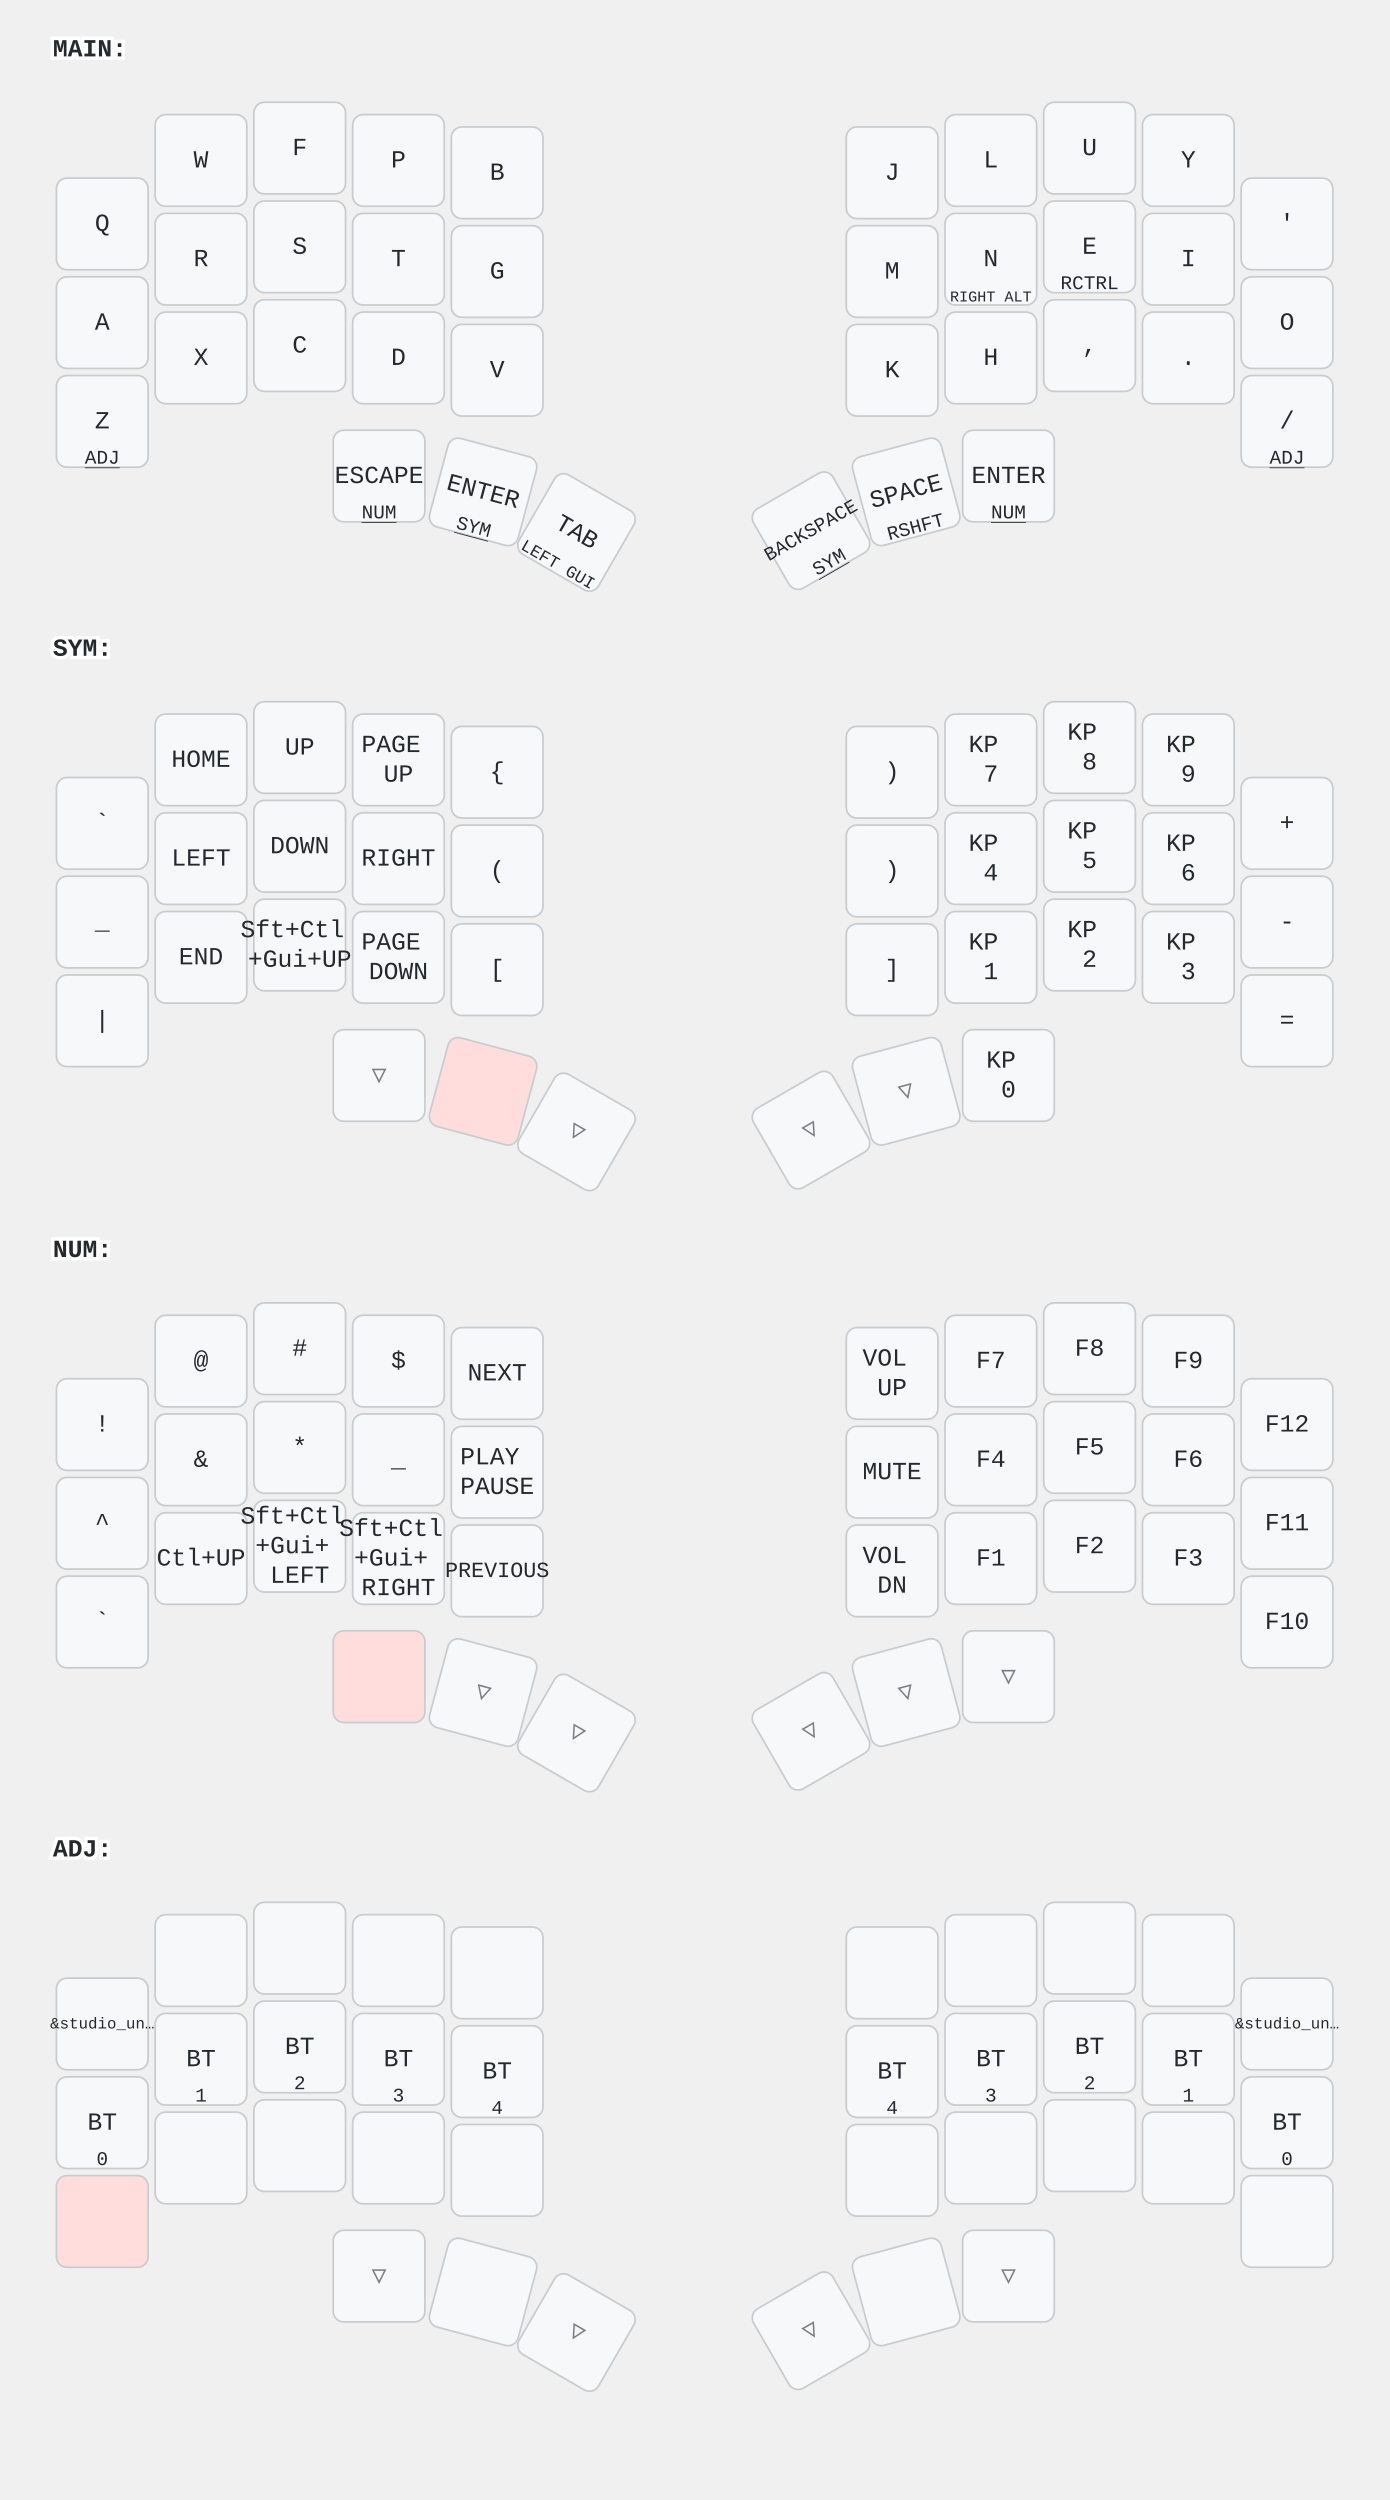
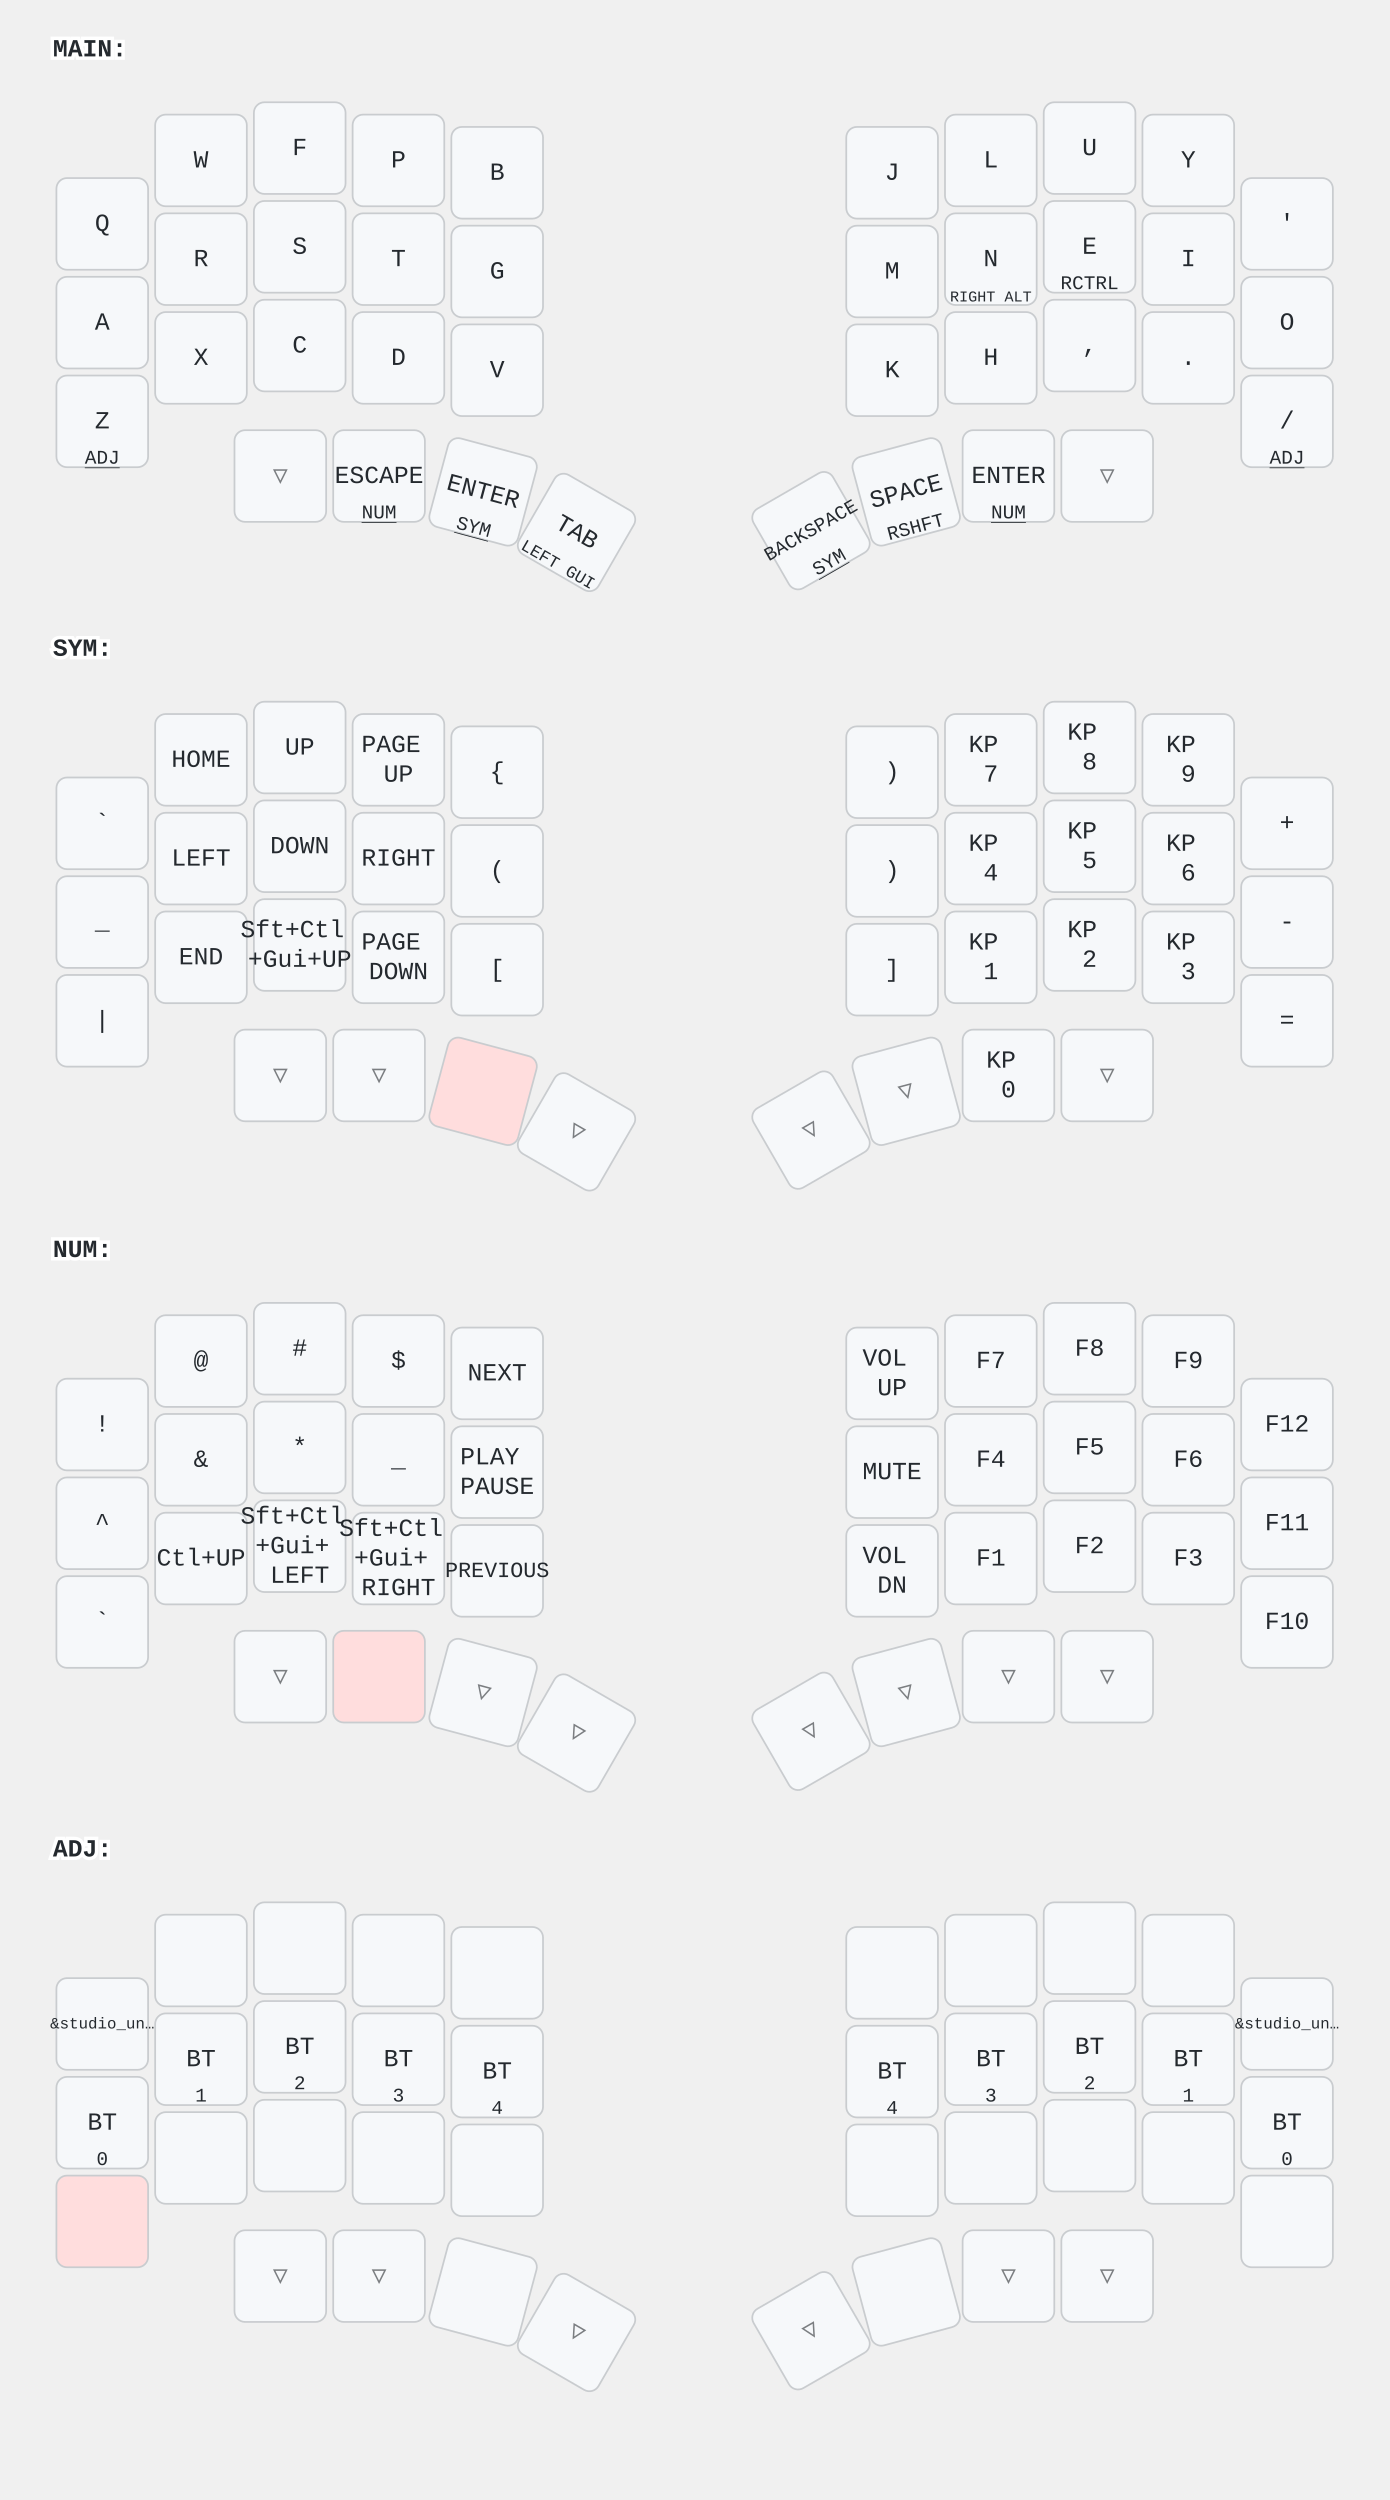
<svg xmlns="http://www.w3.org/2000/svg" width="788" height="1418" viewBox="0 0 788 1418" class="keymap">
  <style>/* inherit to force styles through use tags */
svg path {
    fill: inherit;
}

/* font and background color specifications */
svg.keymap {
    font-family: SFMono-Regular,Consolas,Liberation Mono,Menlo,monospace;
    font-size: 14px;
    font-kerning: normal;
    text-rendering: optimizeLegibility;
    fill: #24292e;
}

/* default key styling */
rect.key {
    fill: #f6f8fa;
}

rect.key, rect.combo {
    stroke: #c9cccf;
    stroke-width: 1;
}

/* default key side styling, only used is draw_key_sides is set */
rect.side {
    filter: brightness(90%);
}

/* color accent for combo boxes */
rect.combo, rect.combo-separate {
    fill: #cdf;
}

/* color accent for held keys */
rect.held, rect.combo.held {
    fill: #fdd;
}

/* color accent for ghost (optional) keys */
rect.ghost, rect.combo.ghost {
    stroke-dasharray: 4, 4;
    stroke-width: 2;
}

text {
    text-anchor: middle;
    dominant-baseline: middle;
}

/* styling for layer labels */
text.label {
    font-weight: bold;
    text-anchor: start;
    stroke: white;
    stroke-width: 4;
    paint-order: stroke;
}

/* styling for optional footer */
text.footer {
    text-anchor: end;
    dominant-baseline: auto;
    stroke: white;
    stroke-width: 4;
    paint-order: stroke;
}

/* styling for combo tap, and key non-tap label text */
text.combo, text.hold, text.shifted, text.left, text.right {
    font-size: 11px;
}

text.hold {
    text-anchor: middle;
    dominant-baseline: auto;
}

text.shifted {
    text-anchor: middle;
    dominant-baseline: hanging;
}

text.left {
    text-anchor: start;
}

text.right {
    text-anchor: end;
}

text.layer-activator {
    text-decoration: underline;
}

/* styling for hold/shifted label text in combo box */
text.combo.hold, text.combo.shifted, text.combo.left, text.combo.right {
    font-size: 8px;
}

/* lighter symbol for transparent keys */
text.trans {
    fill: #7b7e81;
}

/* styling for combo dendrons */
path.combo {
    stroke-width: 1;
    stroke: gray;
    fill: none;
}

/* Start Tabler Icons Cleanup */
/* cannot use height/width with glyphs */
.icon-tabler &gt; path {
    fill: inherit;
    stroke: inherit;
    stroke-width: 2;
}
/* hide tabler's default box */
.icon-tabler &gt; path[stroke="none"][fill="none"] {
    visibility: hidden;
}
/* End Tabler Icons Cleanup */
</style>
  <g transform="translate(30, 0)" class="layer-MAIN">
    <text x="0" y="28" class="label" id="MAIN">MAIN:</text>
    <g transform="translate(0, 56)">
      <g transform="translate(28, 71)" class="key keypos-0">
        <rect rx="6" ry="6" x="-26" y="-26" width="52" height="52" class="key" />
        <text x="0" y="0" class="key tap">Q</text>
      </g>
      <g transform="translate(84, 35)" class="key keypos-1">
        <rect rx="6" ry="6" x="-26" y="-26" width="52" height="52" class="key" />
        <text x="0" y="0" class="key tap">W</text>
      </g>
      <g transform="translate(140, 28)" class="key keypos-2">
        <rect rx="6" ry="6" x="-26" y="-26" width="52" height="52" class="key" />
        <text x="0" y="0" class="key tap">F</text>
      </g>
      <g transform="translate(196, 35)" class="key keypos-3">
        <rect rx="6" ry="6" x="-26" y="-26" width="52" height="52" class="key" />
        <text x="0" y="0" class="key tap">P</text>
      </g>
      <g transform="translate(252, 42)" class="key keypos-4">
        <rect rx="6" ry="6" x="-26" y="-26" width="52" height="52" class="key" />
        <text x="0" y="0" class="key tap">B</text>
      </g>
      <g transform="translate(476, 42)" class="key keypos-5">
        <rect rx="6" ry="6" x="-26" y="-26" width="52" height="52" class="key" />
        <text x="0" y="0" class="key tap">J</text>
      </g>
      <g transform="translate(532, 35)" class="key keypos-6">
        <rect rx="6" ry="6" x="-26" y="-26" width="52" height="52" class="key" />
        <text x="0" y="0" class="key tap">L</text>
      </g>
      <g transform="translate(588, 28)" class="key keypos-7">
        <rect rx="6" ry="6" x="-26" y="-26" width="52" height="52" class="key" />
        <text x="0" y="0" class="key tap">U</text>
      </g>
      <g transform="translate(644, 35)" class="key keypos-8">
        <rect rx="6" ry="6" x="-26" y="-26" width="52" height="52" class="key" />
        <text x="0" y="0" class="key tap">Y</text>
      </g>
      <g transform="translate(700, 71)" class="key keypos-9">
        <rect rx="6" ry="6" x="-26" y="-26" width="52" height="52" class="key" />
        <text x="0" y="0" class="key tap">'</text>
      </g>
      <g transform="translate(28, 127)" class="key keypos-10">
        <rect rx="6" ry="6" x="-26" y="-26" width="52" height="52" class="key" />
        <text x="0" y="0" class="key tap">A</text>
      </g>
      <g transform="translate(84, 91)" class="key keypos-11">
        <rect rx="6" ry="6" x="-26" y="-26" width="52" height="52" class="key" />
        <text x="0" y="0" class="key tap">R</text>
      </g>
      <g transform="translate(140, 84)" class="key keypos-12">
        <rect rx="6" ry="6" x="-26" y="-26" width="52" height="52" class="key" />
        <text x="0" y="0" class="key tap">S</text>
      </g>
      <g transform="translate(196, 91)" class="key keypos-13">
        <rect rx="6" ry="6" x="-26" y="-26" width="52" height="52" class="key" />
        <text x="0" y="0" class="key tap">T</text>
      </g>
      <g transform="translate(252, 98)" class="key keypos-14">
        <rect rx="6" ry="6" x="-26" y="-26" width="52" height="52" class="key" />
        <text x="0" y="0" class="key tap">G</text>
      </g>
      <g transform="translate(476, 98)" class="key keypos-15">
        <rect rx="6" ry="6" x="-26" y="-26" width="52" height="52" class="key" />
        <text x="0" y="0" class="key tap">M</text>
      </g>
      <g transform="translate(532, 91)" class="key keypos-16">
        <rect rx="6" ry="6" x="-26" y="-26" width="52" height="52" class="key" />
        <text x="0" y="0" class="key tap">N</text>
        <text x="0" y="24" class="key hold">
          <tspan style="font-size: 78%">RIGHT ALT</tspan>
        </text>
      </g>
      <g transform="translate(588, 84)" class="key keypos-17">
        <rect rx="6" ry="6" x="-26" y="-26" width="52" height="52" class="key" />
        <text x="0" y="0" class="key tap">E</text>
        <text x="0" y="24" class="key hold">RCTRL</text>
      </g>
      <g transform="translate(644, 91)" class="key keypos-18">
        <rect rx="6" ry="6" x="-26" y="-26" width="52" height="52" class="key" />
        <text x="0" y="0" class="key tap">I</text>
      </g>
      <g transform="translate(700, 127)" class="key keypos-19">
        <rect rx="6" ry="6" x="-26" y="-26" width="52" height="52" class="key" />
        <text x="0" y="0" class="key tap">O</text>
      </g>
      <g transform="translate(28, 183)" class="key keypos-20">
        <rect rx="6" ry="6" x="-26" y="-26" width="52" height="52" class="key" />
        <text x="0" y="0" class="key tap">Z</text>
        <a href="#ADJ">
          <text x="0" y="24" class="key hold layer-activator">ADJ</text>
        </a>
      </g>
      <g transform="translate(84, 147)" class="key keypos-21">
        <rect rx="6" ry="6" x="-26" y="-26" width="52" height="52" class="key" />
        <text x="0" y="0" class="key tap">X</text>
      </g>
      <g transform="translate(140, 140)" class="key keypos-22">
        <rect rx="6" ry="6" x="-26" y="-26" width="52" height="52" class="key" />
        <text x="0" y="0" class="key tap">C</text>
      </g>
      <g transform="translate(196, 147)" class="key keypos-23">
        <rect rx="6" ry="6" x="-26" y="-26" width="52" height="52" class="key" />
        <text x="0" y="0" class="key tap">D</text>
      </g>
      <g transform="translate(252, 154)" class="key keypos-24">
        <rect rx="6" ry="6" x="-26" y="-26" width="52" height="52" class="key" />
        <text x="0" y="0" class="key tap">V</text>
      </g>
      <g transform="translate(476, 154)" class="key keypos-25">
        <rect rx="6" ry="6" x="-26" y="-26" width="52" height="52" class="key" />
        <text x="0" y="0" class="key tap">K</text>
      </g>
      <g transform="translate(532, 147)" class="key keypos-26">
        <rect rx="6" ry="6" x="-26" y="-26" width="52" height="52" class="key" />
        <text x="0" y="0" class="key tap">H</text>
      </g>
      <g transform="translate(588, 140)" class="key keypos-27">
        <rect rx="6" ry="6" x="-26" y="-26" width="52" height="52" class="key" />
        <text x="0" y="0" class="key tap">,</text>
      </g>
      <g transform="translate(644, 147)" class="key keypos-28">
        <rect rx="6" ry="6" x="-26" y="-26" width="52" height="52" class="key" />
        <text x="0" y="0" class="key tap">.</text>
      </g>
      <g transform="translate(700, 183)" class="key keypos-29">
        <rect rx="6" ry="6" x="-26" y="-26" width="52" height="52" class="key" />
        <text x="0" y="0" class="key tap">/</text>
        <a href="#ADJ">
          <text x="0" y="24" class="key hold layer-activator">ADJ</text>
        </a>
      </g>
-       <g transform="translate(185, 214)" class="key keypos-30">
+       <g transform="translate(129, 214)" class="key trans keypos-30">
+         <rect rx="6" ry="6" x="-26" y="-26" width="52" height="52" class="key trans" />
+         <text x="0" y="0" class="key trans tap">▽</text>
+       </g>
+       <g transform="translate(185, 214)" class="key keypos-31">
        <rect rx="6" ry="6" x="-26" y="-26" width="52" height="52" class="key" />
        <text x="0" y="0" class="key tap">ESCAPE</text>
        <a href="#NUM">
          <text x="0" y="24" class="key hold layer-activator">NUM</text>
        </a>
      </g>
-       <g transform="translate(244, 223) rotate(15.0)" class="key keypos-31">
+       <g transform="translate(244, 223) rotate(15.0)" class="key keypos-32">
        <rect rx="6" ry="6" x="-26" y="-26" width="52" height="52" class="key" />
        <text x="0" y="0" class="key tap">ENTER</text>
        <a href="#SYM">
          <text x="0" y="24" class="key hold layer-activator">SYM</text>
        </a>
      </g>
-       <g transform="translate(297, 246) rotate(30.0)" class="key keypos-32">
+       <g transform="translate(297, 246) rotate(30.0)" class="key keypos-33">
        <rect rx="6" ry="6" x="-26" y="-26" width="52" height="52" class="key" />
        <text x="0" y="0" class="key tap">TAB</text>
        <text x="0" y="24" class="key hold">
          <tspan style="font-size: 88%">LEFT GUI</tspan>
        </text>
      </g>
-       <g transform="translate(430, 245) rotate(-30.0)" class="key keypos-33">
+       <g transform="translate(430, 245) rotate(-30.0)" class="key keypos-34">
        <rect rx="6" ry="6" x="-26" y="-26" width="52" height="52" class="key" />
        <text x="0" y="0" class="key tap">
          <tspan style="font-size: 78%">BACKSPACE</tspan>
        </text>
        <a href="#SYM">
          <text x="0" y="24" class="key hold layer-activator">SYM</text>
        </a>
      </g>
-       <g transform="translate(484, 223) rotate(-15.0)" class="key keypos-34">
+       <g transform="translate(484, 223) rotate(-15.0)" class="key keypos-35">
        <rect rx="6" ry="6" x="-26" y="-26" width="52" height="52" class="key" />
        <text x="0" y="0" class="key tap">SPACE</text>
        <text x="0" y="24" class="key hold">RSHFT</text>
      </g>
-       <g transform="translate(542, 214)" class="key keypos-35">
+       <g transform="translate(542, 214)" class="key keypos-36">
        <rect rx="6" ry="6" x="-26" y="-26" width="52" height="52" class="key" />
        <text x="0" y="0" class="key tap">ENTER</text>
        <a href="#NUM">
          <text x="0" y="24" class="key hold layer-activator">NUM</text>
        </a>
+       </g>
+       <g transform="translate(598, 214)" class="key trans keypos-37">
+         <rect rx="6" ry="6" x="-26" y="-26" width="52" height="52" class="key trans" />
+         <text x="0" y="0" class="key trans tap">▽</text>
      </g>
    </g>
  </g>
  <g transform="translate(30, 340)" class="layer-SYM">
    <text x="0" y="28" class="label" id="SYM">SYM:</text>
    <g transform="translate(0, 56)">
      <g transform="translate(28, 71)" class="key keypos-0">
        <rect rx="6" ry="6" x="-26" y="-26" width="52" height="52" class="key" />
        <text x="0" y="0" class="key tap">`</text>
      </g>
      <g transform="translate(84, 35)" class="key keypos-1">
        <rect rx="6" ry="6" x="-26" y="-26" width="52" height="52" class="key" />
        <text x="0" y="0" class="key tap">HOME</text>
      </g>
      <g transform="translate(140, 28)" class="key keypos-2">
        <rect rx="6" ry="6" x="-26" y="-26" width="52" height="52" class="key" />
        <text x="0" y="0" class="key tap">UP</text>
      </g>
      <g transform="translate(196, 35)" class="key keypos-3">
        <rect rx="6" ry="6" x="-26" y="-26" width="52" height="52" class="key" />
        <text x="0" y="0" class="key tap">
          <tspan x="0" dy="-0.6em">PAGE</tspan>
          <tspan x="0" dy="1.2em">UP</tspan>
        </text>
      </g>
      <g transform="translate(252, 42)" class="key keypos-4">
        <rect rx="6" ry="6" x="-26" y="-26" width="52" height="52" class="key" />
        <text x="0" y="0" class="key tap">{</text>
      </g>
      <g transform="translate(476, 42)" class="key keypos-5">
        <rect rx="6" ry="6" x="-26" y="-26" width="52" height="52" class="key" />
        <text x="0" y="0" class="key tap">)</text>
      </g>
      <g transform="translate(532, 35)" class="key keypos-6">
        <rect rx="6" ry="6" x="-26" y="-26" width="52" height="52" class="key" />
        <text x="0" y="0" class="key tap">
          <tspan x="0" dy="-0.6em">KP</tspan>
          <tspan x="0" dy="1.2em">7</tspan>
        </text>
      </g>
      <g transform="translate(588, 28)" class="key keypos-7">
        <rect rx="6" ry="6" x="-26" y="-26" width="52" height="52" class="key" />
        <text x="0" y="0" class="key tap">
          <tspan x="0" dy="-0.6em">KP</tspan>
          <tspan x="0" dy="1.2em">8</tspan>
        </text>
      </g>
      <g transform="translate(644, 35)" class="key keypos-8">
        <rect rx="6" ry="6" x="-26" y="-26" width="52" height="52" class="key" />
        <text x="0" y="0" class="key tap">
          <tspan x="0" dy="-0.6em">KP</tspan>
          <tspan x="0" dy="1.2em">9</tspan>
        </text>
      </g>
      <g transform="translate(700, 71)" class="key keypos-9">
        <rect rx="6" ry="6" x="-26" y="-26" width="52" height="52" class="key" />
        <text x="0" y="0" class="key tap">+</text>
      </g>
      <g transform="translate(28, 127)" class="key keypos-10">
        <rect rx="6" ry="6" x="-26" y="-26" width="52" height="52" class="key" />
        <text x="0" y="0" class="key tap">_</text>
      </g>
      <g transform="translate(84, 91)" class="key keypos-11">
        <rect rx="6" ry="6" x="-26" y="-26" width="52" height="52" class="key" />
        <text x="0" y="0" class="key tap">LEFT</text>
      </g>
      <g transform="translate(140, 84)" class="key keypos-12">
        <rect rx="6" ry="6" x="-26" y="-26" width="52" height="52" class="key" />
        <text x="0" y="0" class="key tap">DOWN</text>
      </g>
      <g transform="translate(196, 91)" class="key keypos-13">
        <rect rx="6" ry="6" x="-26" y="-26" width="52" height="52" class="key" />
        <text x="0" y="0" class="key tap">RIGHT</text>
      </g>
      <g transform="translate(252, 98)" class="key keypos-14">
        <rect rx="6" ry="6" x="-26" y="-26" width="52" height="52" class="key" />
        <text x="0" y="0" class="key tap">(</text>
      </g>
      <g transform="translate(476, 98)" class="key keypos-15">
        <rect rx="6" ry="6" x="-26" y="-26" width="52" height="52" class="key" />
        <text x="0" y="0" class="key tap">)</text>
      </g>
      <g transform="translate(532, 91)" class="key keypos-16">
        <rect rx="6" ry="6" x="-26" y="-26" width="52" height="52" class="key" />
        <text x="0" y="0" class="key tap">
          <tspan x="0" dy="-0.6em">KP</tspan>
          <tspan x="0" dy="1.2em">4</tspan>
        </text>
      </g>
      <g transform="translate(588, 84)" class="key keypos-17">
        <rect rx="6" ry="6" x="-26" y="-26" width="52" height="52" class="key" />
        <text x="0" y="0" class="key tap">
          <tspan x="0" dy="-0.6em">KP</tspan>
          <tspan x="0" dy="1.2em">5</tspan>
        </text>
      </g>
      <g transform="translate(644, 91)" class="key keypos-18">
        <rect rx="6" ry="6" x="-26" y="-26" width="52" height="52" class="key" />
        <text x="0" y="0" class="key tap">
          <tspan x="0" dy="-0.6em">KP</tspan>
          <tspan x="0" dy="1.2em">6</tspan>
        </text>
      </g>
      <g transform="translate(700, 127)" class="key keypos-19">
        <rect rx="6" ry="6" x="-26" y="-26" width="52" height="52" class="key" />
        <text x="0" y="0" class="key tap">-</text>
      </g>
      <g transform="translate(28, 183)" class="key keypos-20">
        <rect rx="6" ry="6" x="-26" y="-26" width="52" height="52" class="key" />
        <text x="0" y="0" class="key tap">|</text>
      </g>
      <g transform="translate(84, 147)" class="key keypos-21">
        <rect rx="6" ry="6" x="-26" y="-26" width="52" height="52" class="key" />
        <text x="0" y="0" class="key tap">END</text>
      </g>
      <g transform="translate(140, 140)" class="key keypos-22">
        <rect rx="6" ry="6" x="-26" y="-26" width="52" height="52" class="key" />
        <text x="0" y="0" class="key tap">
          <tspan x="0" dy="-0.6em">Sft+Ctl</tspan>
          <tspan x="0" dy="1.2em">+Gui+UP</tspan>
        </text>
      </g>
      <g transform="translate(196, 147)" class="key keypos-23">
        <rect rx="6" ry="6" x="-26" y="-26" width="52" height="52" class="key" />
        <text x="0" y="0" class="key tap">
          <tspan x="0" dy="-0.6em">PAGE</tspan>
          <tspan x="0" dy="1.2em">DOWN</tspan>
        </text>
      </g>
      <g transform="translate(252, 154)" class="key keypos-24">
        <rect rx="6" ry="6" x="-26" y="-26" width="52" height="52" class="key" />
        <text x="0" y="0" class="key tap">[</text>
      </g>
      <g transform="translate(476, 154)" class="key keypos-25">
        <rect rx="6" ry="6" x="-26" y="-26" width="52" height="52" class="key" />
        <text x="0" y="0" class="key tap">]</text>
      </g>
      <g transform="translate(532, 147)" class="key keypos-26">
        <rect rx="6" ry="6" x="-26" y="-26" width="52" height="52" class="key" />
        <text x="0" y="0" class="key tap">
          <tspan x="0" dy="-0.6em">KP</tspan>
          <tspan x="0" dy="1.2em">1</tspan>
        </text>
      </g>
      <g transform="translate(588, 140)" class="key keypos-27">
        <rect rx="6" ry="6" x="-26" y="-26" width="52" height="52" class="key" />
        <text x="0" y="0" class="key tap">
          <tspan x="0" dy="-0.6em">KP</tspan>
          <tspan x="0" dy="1.2em">2</tspan>
        </text>
      </g>
      <g transform="translate(644, 147)" class="key keypos-28">
        <rect rx="6" ry="6" x="-26" y="-26" width="52" height="52" class="key" />
        <text x="0" y="0" class="key tap">
          <tspan x="0" dy="-0.6em">KP</tspan>
          <tspan x="0" dy="1.2em">3</tspan>
        </text>
      </g>
      <g transform="translate(700, 183)" class="key keypos-29">
        <rect rx="6" ry="6" x="-26" y="-26" width="52" height="52" class="key" />
        <text x="0" y="0" class="key tap">=</text>
      </g>
-       <g transform="translate(185, 214)" class="key trans keypos-30">
-         <rect rx="6" ry="6" x="-26" y="-26" width="52" height="52" class="key trans" />
-         <text x="0" y="0" class="key trans tap">▽</text>
-       </g>
-       <g transform="translate(244, 223) rotate(15.0)" class="key held keypos-31">
+       <g transform="translate(129, 214)" class="key trans keypos-30">
+         <rect rx="6" ry="6" x="-26" y="-26" width="52" height="52" class="key trans" />
+         <text x="0" y="0" class="key trans tap">▽</text>
+       </g>
+       <g transform="translate(185, 214)" class="key trans keypos-31">
+         <rect rx="6" ry="6" x="-26" y="-26" width="52" height="52" class="key trans" />
+         <text x="0" y="0" class="key trans tap">▽</text>
+       </g>
+       <g transform="translate(244, 223) rotate(15.0)" class="key held keypos-32">
        <rect rx="6" ry="6" x="-26" y="-26" width="52" height="52" class="key held" />
      </g>
-       <g transform="translate(297, 246) rotate(30.0)" class="key trans keypos-32">
-         <rect rx="6" ry="6" x="-26" y="-26" width="52" height="52" class="key trans" />
-         <text x="0" y="0" class="key trans tap">▽</text>
-       </g>
-       <g transform="translate(430, 245) rotate(-30.0)" class="key trans keypos-33">
-         <rect rx="6" ry="6" x="-26" y="-26" width="52" height="52" class="key trans" />
-         <text x="0" y="0" class="key trans tap">▽</text>
-       </g>
-       <g transform="translate(484, 223) rotate(-15.0)" class="key trans keypos-34">
-         <rect rx="6" ry="6" x="-26" y="-26" width="52" height="52" class="key trans" />
-         <text x="0" y="0" class="key trans tap">▽</text>
-       </g>
-       <g transform="translate(542, 214)" class="key keypos-35">
+       <g transform="translate(297, 246) rotate(30.0)" class="key trans keypos-33">
+         <rect rx="6" ry="6" x="-26" y="-26" width="52" height="52" class="key trans" />
+         <text x="0" y="0" class="key trans tap">▽</text>
+       </g>
+       <g transform="translate(430, 245) rotate(-30.0)" class="key trans keypos-34">
+         <rect rx="6" ry="6" x="-26" y="-26" width="52" height="52" class="key trans" />
+         <text x="0" y="0" class="key trans tap">▽</text>
+       </g>
+       <g transform="translate(484, 223) rotate(-15.0)" class="key trans keypos-35">
+         <rect rx="6" ry="6" x="-26" y="-26" width="52" height="52" class="key trans" />
+         <text x="0" y="0" class="key trans tap">▽</text>
+       </g>
+       <g transform="translate(542, 214)" class="key keypos-36">
        <rect rx="6" ry="6" x="-26" y="-26" width="52" height="52" class="key" />
        <text x="0" y="0" class="key tap">
          <tspan x="0" dy="-0.6em">KP</tspan>
          <tspan x="0" dy="1.2em">0</tspan>
        </text>
+       </g>
+       <g transform="translate(598, 214)" class="key trans keypos-37">
+         <rect rx="6" ry="6" x="-26" y="-26" width="52" height="52" class="key trans" />
+         <text x="0" y="0" class="key trans tap">▽</text>
      </g>
    </g>
  </g>
  <g transform="translate(30, 681)" class="layer-NUM">
    <text x="0" y="28" class="label" id="NUM">NUM:</text>
    <g transform="translate(0, 56)">
      <g transform="translate(28, 71)" class="key keypos-0">
        <rect rx="6" ry="6" x="-26" y="-26" width="52" height="52" class="key" />
        <text x="0" y="0" class="key tap">!</text>
      </g>
      <g transform="translate(84, 35)" class="key keypos-1">
        <rect rx="6" ry="6" x="-26" y="-26" width="52" height="52" class="key" />
        <text x="0" y="0" class="key tap">@</text>
      </g>
      <g transform="translate(140, 28)" class="key keypos-2">
        <rect rx="6" ry="6" x="-26" y="-26" width="52" height="52" class="key" />
        <text x="0" y="0" class="key tap">#</text>
      </g>
      <g transform="translate(196, 35)" class="key keypos-3">
        <rect rx="6" ry="6" x="-26" y="-26" width="52" height="52" class="key" />
        <text x="0" y="0" class="key tap">$</text>
      </g>
      <g transform="translate(252, 42)" class="key keypos-4">
        <rect rx="6" ry="6" x="-26" y="-26" width="52" height="52" class="key" />
        <text x="0" y="0" class="key tap">NEXT</text>
      </g>
      <g transform="translate(476, 42)" class="key keypos-5">
        <rect rx="6" ry="6" x="-26" y="-26" width="52" height="52" class="key" />
        <text x="0" y="0" class="key tap">
          <tspan x="0" dy="-0.6em">VOL</tspan>
          <tspan x="0" dy="1.2em">UP</tspan>
        </text>
      </g>
      <g transform="translate(532, 35)" class="key keypos-6">
        <rect rx="6" ry="6" x="-26" y="-26" width="52" height="52" class="key" />
        <text x="0" y="0" class="key tap">F7</text>
      </g>
      <g transform="translate(588, 28)" class="key keypos-7">
        <rect rx="6" ry="6" x="-26" y="-26" width="52" height="52" class="key" />
        <text x="0" y="0" class="key tap">F8</text>
      </g>
      <g transform="translate(644, 35)" class="key keypos-8">
        <rect rx="6" ry="6" x="-26" y="-26" width="52" height="52" class="key" />
        <text x="0" y="0" class="key tap">F9</text>
      </g>
      <g transform="translate(700, 71)" class="key keypos-9">
        <rect rx="6" ry="6" x="-26" y="-26" width="52" height="52" class="key" />
        <text x="0" y="0" class="key tap">F12</text>
      </g>
      <g transform="translate(28, 127)" class="key keypos-10">
        <rect rx="6" ry="6" x="-26" y="-26" width="52" height="52" class="key" />
        <text x="0" y="0" class="key tap">^</text>
      </g>
      <g transform="translate(84, 91)" class="key keypos-11">
        <rect rx="6" ry="6" x="-26" y="-26" width="52" height="52" class="key" />
        <text x="0" y="0" class="key tap">&amp;</text>
      </g>
      <g transform="translate(140, 84)" class="key keypos-12">
        <rect rx="6" ry="6" x="-26" y="-26" width="52" height="52" class="key" />
        <text x="0" y="0" class="key tap">*</text>
      </g>
      <g transform="translate(196, 91)" class="key keypos-13">
        <rect rx="6" ry="6" x="-26" y="-26" width="52" height="52" class="key" />
        <text x="0" y="0" class="key tap">_</text>
      </g>
      <g transform="translate(252, 98)" class="key keypos-14">
        <rect rx="6" ry="6" x="-26" y="-26" width="52" height="52" class="key" />
        <text x="0" y="0" class="key tap">
          <tspan x="0" dy="-0.6em">PLAY</tspan>
          <tspan x="0" dy="1.2em">PAUSE</tspan>
        </text>
      </g>
      <g transform="translate(476, 98)" class="key keypos-15">
        <rect rx="6" ry="6" x="-26" y="-26" width="52" height="52" class="key" />
        <text x="0" y="0" class="key tap">MUTE</text>
      </g>
      <g transform="translate(532, 91)" class="key keypos-16">
        <rect rx="6" ry="6" x="-26" y="-26" width="52" height="52" class="key" />
        <text x="0" y="0" class="key tap">F4</text>
      </g>
      <g transform="translate(588, 84)" class="key keypos-17">
        <rect rx="6" ry="6" x="-26" y="-26" width="52" height="52" class="key" />
        <text x="0" y="0" class="key tap">F5</text>
      </g>
      <g transform="translate(644, 91)" class="key keypos-18">
        <rect rx="6" ry="6" x="-26" y="-26" width="52" height="52" class="key" />
        <text x="0" y="0" class="key tap">F6</text>
      </g>
      <g transform="translate(700, 127)" class="key keypos-19">
        <rect rx="6" ry="6" x="-26" y="-26" width="52" height="52" class="key" />
        <text x="0" y="0" class="key tap">F11</text>
      </g>
      <g transform="translate(28, 183)" class="key keypos-20">
        <rect rx="6" ry="6" x="-26" y="-26" width="52" height="52" class="key" />
        <text x="0" y="0" class="key tap">`</text>
      </g>
      <g transform="translate(84, 147)" class="key keypos-21">
        <rect rx="6" ry="6" x="-26" y="-26" width="52" height="52" class="key" />
        <text x="0" y="0" class="key tap">Ctl+UP</text>
      </g>
      <g transform="translate(140, 140)" class="key keypos-22">
        <rect rx="6" ry="6" x="-26" y="-26" width="52" height="52" class="key" />
        <text x="0" y="0" class="key tap">
          <tspan x="0" dy="-1.2em">Sft+Ctl</tspan>
          <tspan x="0" dy="1.2em">+Gui+</tspan>
          <tspan x="0" dy="1.2em">LEFT</tspan>
        </text>
      </g>
      <g transform="translate(196, 147)" class="key keypos-23">
        <rect rx="6" ry="6" x="-26" y="-26" width="52" height="52" class="key" />
        <text x="0" y="0" class="key tap">
          <tspan x="0" dy="-1.2em">Sft+Ctl</tspan>
          <tspan x="0" dy="1.2em">+Gui+</tspan>
          <tspan x="0" dy="1.2em">RIGHT</tspan>
        </text>
      </g>
      <g transform="translate(252, 154)" class="key keypos-24">
        <rect rx="6" ry="6" x="-26" y="-26" width="52" height="52" class="key" />
        <text x="0" y="0" class="key tap">
          <tspan style="font-size: 88%">PREVIOUS</tspan>
        </text>
      </g>
      <g transform="translate(476, 154)" class="key keypos-25">
        <rect rx="6" ry="6" x="-26" y="-26" width="52" height="52" class="key" />
        <text x="0" y="0" class="key tap">
          <tspan x="0" dy="-0.6em">VOL</tspan>
          <tspan x="0" dy="1.2em">DN</tspan>
        </text>
      </g>
      <g transform="translate(532, 147)" class="key keypos-26">
        <rect rx="6" ry="6" x="-26" y="-26" width="52" height="52" class="key" />
        <text x="0" y="0" class="key tap">F1</text>
      </g>
      <g transform="translate(588, 140)" class="key keypos-27">
        <rect rx="6" ry="6" x="-26" y="-26" width="52" height="52" class="key" />
        <text x="0" y="0" class="key tap">F2</text>
      </g>
      <g transform="translate(644, 147)" class="key keypos-28">
        <rect rx="6" ry="6" x="-26" y="-26" width="52" height="52" class="key" />
        <text x="0" y="0" class="key tap">F3</text>
      </g>
      <g transform="translate(700, 183)" class="key keypos-29">
        <rect rx="6" ry="6" x="-26" y="-26" width="52" height="52" class="key" />
        <text x="0" y="0" class="key tap">F10</text>
      </g>
-       <g transform="translate(185, 214)" class="key held keypos-30">
+       <g transform="translate(129, 214)" class="key trans keypos-30">
+         <rect rx="6" ry="6" x="-26" y="-26" width="52" height="52" class="key trans" />
+         <text x="0" y="0" class="key trans tap">▽</text>
+       </g>
+       <g transform="translate(185, 214)" class="key held keypos-31">
        <rect rx="6" ry="6" x="-26" y="-26" width="52" height="52" class="key held" />
      </g>
-       <g transform="translate(244, 223) rotate(15.0)" class="key trans keypos-31">
-         <rect rx="6" ry="6" x="-26" y="-26" width="52" height="52" class="key trans" />
-         <text x="0" y="0" class="key trans tap">▽</text>
-       </g>
-       <g transform="translate(297, 246) rotate(30.0)" class="key trans keypos-32">
-         <rect rx="6" ry="6" x="-26" y="-26" width="52" height="52" class="key trans" />
-         <text x="0" y="0" class="key trans tap">▽</text>
-       </g>
-       <g transform="translate(430, 245) rotate(-30.0)" class="key trans keypos-33">
-         <rect rx="6" ry="6" x="-26" y="-26" width="52" height="52" class="key trans" />
-         <text x="0" y="0" class="key trans tap">▽</text>
-       </g>
-       <g transform="translate(484, 223) rotate(-15.0)" class="key trans keypos-34">
-         <rect rx="6" ry="6" x="-26" y="-26" width="52" height="52" class="key trans" />
-         <text x="0" y="0" class="key trans tap">▽</text>
-       </g>
-       <g transform="translate(542, 214)" class="key trans keypos-35">
+       <g transform="translate(244, 223) rotate(15.0)" class="key trans keypos-32">
+         <rect rx="6" ry="6" x="-26" y="-26" width="52" height="52" class="key trans" />
+         <text x="0" y="0" class="key trans tap">▽</text>
+       </g>
+       <g transform="translate(297, 246) rotate(30.0)" class="key trans keypos-33">
+         <rect rx="6" ry="6" x="-26" y="-26" width="52" height="52" class="key trans" />
+         <text x="0" y="0" class="key trans tap">▽</text>
+       </g>
+       <g transform="translate(430, 245) rotate(-30.0)" class="key trans keypos-34">
+         <rect rx="6" ry="6" x="-26" y="-26" width="52" height="52" class="key trans" />
+         <text x="0" y="0" class="key trans tap">▽</text>
+       </g>
+       <g transform="translate(484, 223) rotate(-15.0)" class="key trans keypos-35">
+         <rect rx="6" ry="6" x="-26" y="-26" width="52" height="52" class="key trans" />
+         <text x="0" y="0" class="key trans tap">▽</text>
+       </g>
+       <g transform="translate(542, 214)" class="key trans keypos-36">
+         <rect rx="6" ry="6" x="-26" y="-26" width="52" height="52" class="key trans" />
+         <text x="0" y="0" class="key trans tap">▽</text>
+       </g>
+       <g transform="translate(598, 214)" class="key trans keypos-37">
        <rect rx="6" ry="6" x="-26" y="-26" width="52" height="52" class="key trans" />
        <text x="0" y="0" class="key trans tap">▽</text>
      </g>
    </g>
  </g>
  <g transform="translate(30, 1021)" class="layer-ADJ">
    <text x="0" y="28" class="label" id="ADJ">ADJ:</text>
    <g transform="translate(0, 56)">
      <g transform="translate(28, 71)" class="key keypos-0">
        <rect rx="6" ry="6" x="-26" y="-26" width="52" height="52" class="key" />
        <text x="0" y="0" class="key tap">
          <tspan style="font-size: 64%">&amp;studio_un…</tspan>
        </text>
      </g>
      <g transform="translate(84, 35)" class="key keypos-1">
        <rect rx="6" ry="6" x="-26" y="-26" width="52" height="52" class="key" />
      </g>
      <g transform="translate(140, 28)" class="key keypos-2">
        <rect rx="6" ry="6" x="-26" y="-26" width="52" height="52" class="key" />
      </g>
      <g transform="translate(196, 35)" class="key keypos-3">
        <rect rx="6" ry="6" x="-26" y="-26" width="52" height="52" class="key" />
      </g>
      <g transform="translate(252, 42)" class="key keypos-4">
        <rect rx="6" ry="6" x="-26" y="-26" width="52" height="52" class="key" />
      </g>
      <g transform="translate(476, 42)" class="key keypos-5">
        <rect rx="6" ry="6" x="-26" y="-26" width="52" height="52" class="key" />
      </g>
      <g transform="translate(532, 35)" class="key keypos-6">
        <rect rx="6" ry="6" x="-26" y="-26" width="52" height="52" class="key" />
      </g>
      <g transform="translate(588, 28)" class="key keypos-7">
        <rect rx="6" ry="6" x="-26" y="-26" width="52" height="52" class="key" />
      </g>
      <g transform="translate(644, 35)" class="key keypos-8">
        <rect rx="6" ry="6" x="-26" y="-26" width="52" height="52" class="key" />
      </g>
      <g transform="translate(700, 71)" class="key keypos-9">
        <rect rx="6" ry="6" x="-26" y="-26" width="52" height="52" class="key" />
        <text x="0" y="0" class="key tap">
          <tspan style="font-size: 64%">&amp;studio_un…</tspan>
        </text>
      </g>
      <g transform="translate(28, 127)" class="key keypos-10">
        <rect rx="6" ry="6" x="-26" y="-26" width="52" height="52" class="key" />
        <text x="0" y="0" class="key tap">BT</text>
        <text x="0" y="24" class="key hold">0</text>
      </g>
      <g transform="translate(84, 91)" class="key keypos-11">
        <rect rx="6" ry="6" x="-26" y="-26" width="52" height="52" class="key" />
        <text x="0" y="0" class="key tap">BT</text>
        <text x="0" y="24" class="key hold">1</text>
      </g>
      <g transform="translate(140, 84)" class="key keypos-12">
        <rect rx="6" ry="6" x="-26" y="-26" width="52" height="52" class="key" />
        <text x="0" y="0" class="key tap">BT</text>
        <text x="0" y="24" class="key hold">2</text>
      </g>
      <g transform="translate(196, 91)" class="key keypos-13">
        <rect rx="6" ry="6" x="-26" y="-26" width="52" height="52" class="key" />
        <text x="0" y="0" class="key tap">BT</text>
        <text x="0" y="24" class="key hold">3</text>
      </g>
      <g transform="translate(252, 98)" class="key keypos-14">
        <rect rx="6" ry="6" x="-26" y="-26" width="52" height="52" class="key" />
        <text x="0" y="0" class="key tap">BT</text>
        <text x="0" y="24" class="key hold">4</text>
      </g>
      <g transform="translate(476, 98)" class="key keypos-15">
        <rect rx="6" ry="6" x="-26" y="-26" width="52" height="52" class="key" />
        <text x="0" y="0" class="key tap">BT</text>
        <text x="0" y="24" class="key hold">4</text>
      </g>
      <g transform="translate(532, 91)" class="key keypos-16">
        <rect rx="6" ry="6" x="-26" y="-26" width="52" height="52" class="key" />
        <text x="0" y="0" class="key tap">BT</text>
        <text x="0" y="24" class="key hold">3</text>
      </g>
      <g transform="translate(588, 84)" class="key keypos-17">
        <rect rx="6" ry="6" x="-26" y="-26" width="52" height="52" class="key" />
        <text x="0" y="0" class="key tap">BT</text>
        <text x="0" y="24" class="key hold">2</text>
      </g>
      <g transform="translate(644, 91)" class="key keypos-18">
        <rect rx="6" ry="6" x="-26" y="-26" width="52" height="52" class="key" />
        <text x="0" y="0" class="key tap">BT</text>
        <text x="0" y="24" class="key hold">1</text>
      </g>
      <g transform="translate(700, 127)" class="key keypos-19">
        <rect rx="6" ry="6" x="-26" y="-26" width="52" height="52" class="key" />
        <text x="0" y="0" class="key tap">BT</text>
        <text x="0" y="24" class="key hold">0</text>
      </g>
      <g transform="translate(28, 183)" class="key held keypos-20">
        <rect rx="6" ry="6" x="-26" y="-26" width="52" height="52" class="key held" />
      </g>
      <g transform="translate(84, 147)" class="key keypos-21">
        <rect rx="6" ry="6" x="-26" y="-26" width="52" height="52" class="key" />
      </g>
      <g transform="translate(140, 140)" class="key keypos-22">
        <rect rx="6" ry="6" x="-26" y="-26" width="52" height="52" class="key" />
      </g>
      <g transform="translate(196, 147)" class="key keypos-23">
        <rect rx="6" ry="6" x="-26" y="-26" width="52" height="52" class="key" />
      </g>
      <g transform="translate(252, 154)" class="key keypos-24">
        <rect rx="6" ry="6" x="-26" y="-26" width="52" height="52" class="key" />
      </g>
      <g transform="translate(476, 154)" class="key keypos-25">
        <rect rx="6" ry="6" x="-26" y="-26" width="52" height="52" class="key" />
      </g>
      <g transform="translate(532, 147)" class="key keypos-26">
        <rect rx="6" ry="6" x="-26" y="-26" width="52" height="52" class="key" />
      </g>
      <g transform="translate(588, 140)" class="key keypos-27">
        <rect rx="6" ry="6" x="-26" y="-26" width="52" height="52" class="key" />
      </g>
      <g transform="translate(644, 147)" class="key keypos-28">
        <rect rx="6" ry="6" x="-26" y="-26" width="52" height="52" class="key" />
      </g>
      <g transform="translate(700, 183)" class="key keypos-29">
        <rect rx="6" ry="6" x="-26" y="-26" width="52" height="52" class="key" />
      </g>
-       <g transform="translate(185, 214)" class="key trans keypos-30">
-         <rect rx="6" ry="6" x="-26" y="-26" width="52" height="52" class="key trans" />
-         <text x="0" y="0" class="key trans tap">▽</text>
-       </g>
-       <g transform="translate(244, 223) rotate(15.0)" class="key keypos-31">
-         <rect rx="6" ry="6" x="-26" y="-26" width="52" height="52" class="key" />
-       </g>
-       <g transform="translate(297, 246) rotate(30.0)" class="key trans keypos-32">
-         <rect rx="6" ry="6" x="-26" y="-26" width="52" height="52" class="key trans" />
-         <text x="0" y="0" class="key trans tap">▽</text>
-       </g>
-       <g transform="translate(430, 245) rotate(-30.0)" class="key trans keypos-33">
-         <rect rx="6" ry="6" x="-26" y="-26" width="52" height="52" class="key trans" />
-         <text x="0" y="0" class="key trans tap">▽</text>
-       </g>
-       <g transform="translate(484, 223) rotate(-15.0)" class="key keypos-34">
-         <rect rx="6" ry="6" x="-26" y="-26" width="52" height="52" class="key" />
-       </g>
-       <g transform="translate(542, 214)" class="key trans keypos-35">
+       <g transform="translate(129, 214)" class="key trans keypos-30">
+         <rect rx="6" ry="6" x="-26" y="-26" width="52" height="52" class="key trans" />
+         <text x="0" y="0" class="key trans tap">▽</text>
+       </g>
+       <g transform="translate(185, 214)" class="key trans keypos-31">
+         <rect rx="6" ry="6" x="-26" y="-26" width="52" height="52" class="key trans" />
+         <text x="0" y="0" class="key trans tap">▽</text>
+       </g>
+       <g transform="translate(244, 223) rotate(15.0)" class="key keypos-32">
+         <rect rx="6" ry="6" x="-26" y="-26" width="52" height="52" class="key" />
+       </g>
+       <g transform="translate(297, 246) rotate(30.0)" class="key trans keypos-33">
+         <rect rx="6" ry="6" x="-26" y="-26" width="52" height="52" class="key trans" />
+         <text x="0" y="0" class="key trans tap">▽</text>
+       </g>
+       <g transform="translate(430, 245) rotate(-30.0)" class="key trans keypos-34">
+         <rect rx="6" ry="6" x="-26" y="-26" width="52" height="52" class="key trans" />
+         <text x="0" y="0" class="key trans tap">▽</text>
+       </g>
+       <g transform="translate(484, 223) rotate(-15.0)" class="key keypos-35">
+         <rect rx="6" ry="6" x="-26" y="-26" width="52" height="52" class="key" />
+       </g>
+       <g transform="translate(542, 214)" class="key trans keypos-36">
+         <rect rx="6" ry="6" x="-26" y="-26" width="52" height="52" class="key trans" />
+         <text x="0" y="0" class="key trans tap">▽</text>
+       </g>
+       <g transform="translate(598, 214)" class="key trans keypos-37">
        <rect rx="6" ry="6" x="-26" y="-26" width="52" height="52" class="key trans" />
        <text x="0" y="0" class="key trans tap">▽</text>
      </g>
    </g>
  </g>
</svg>
